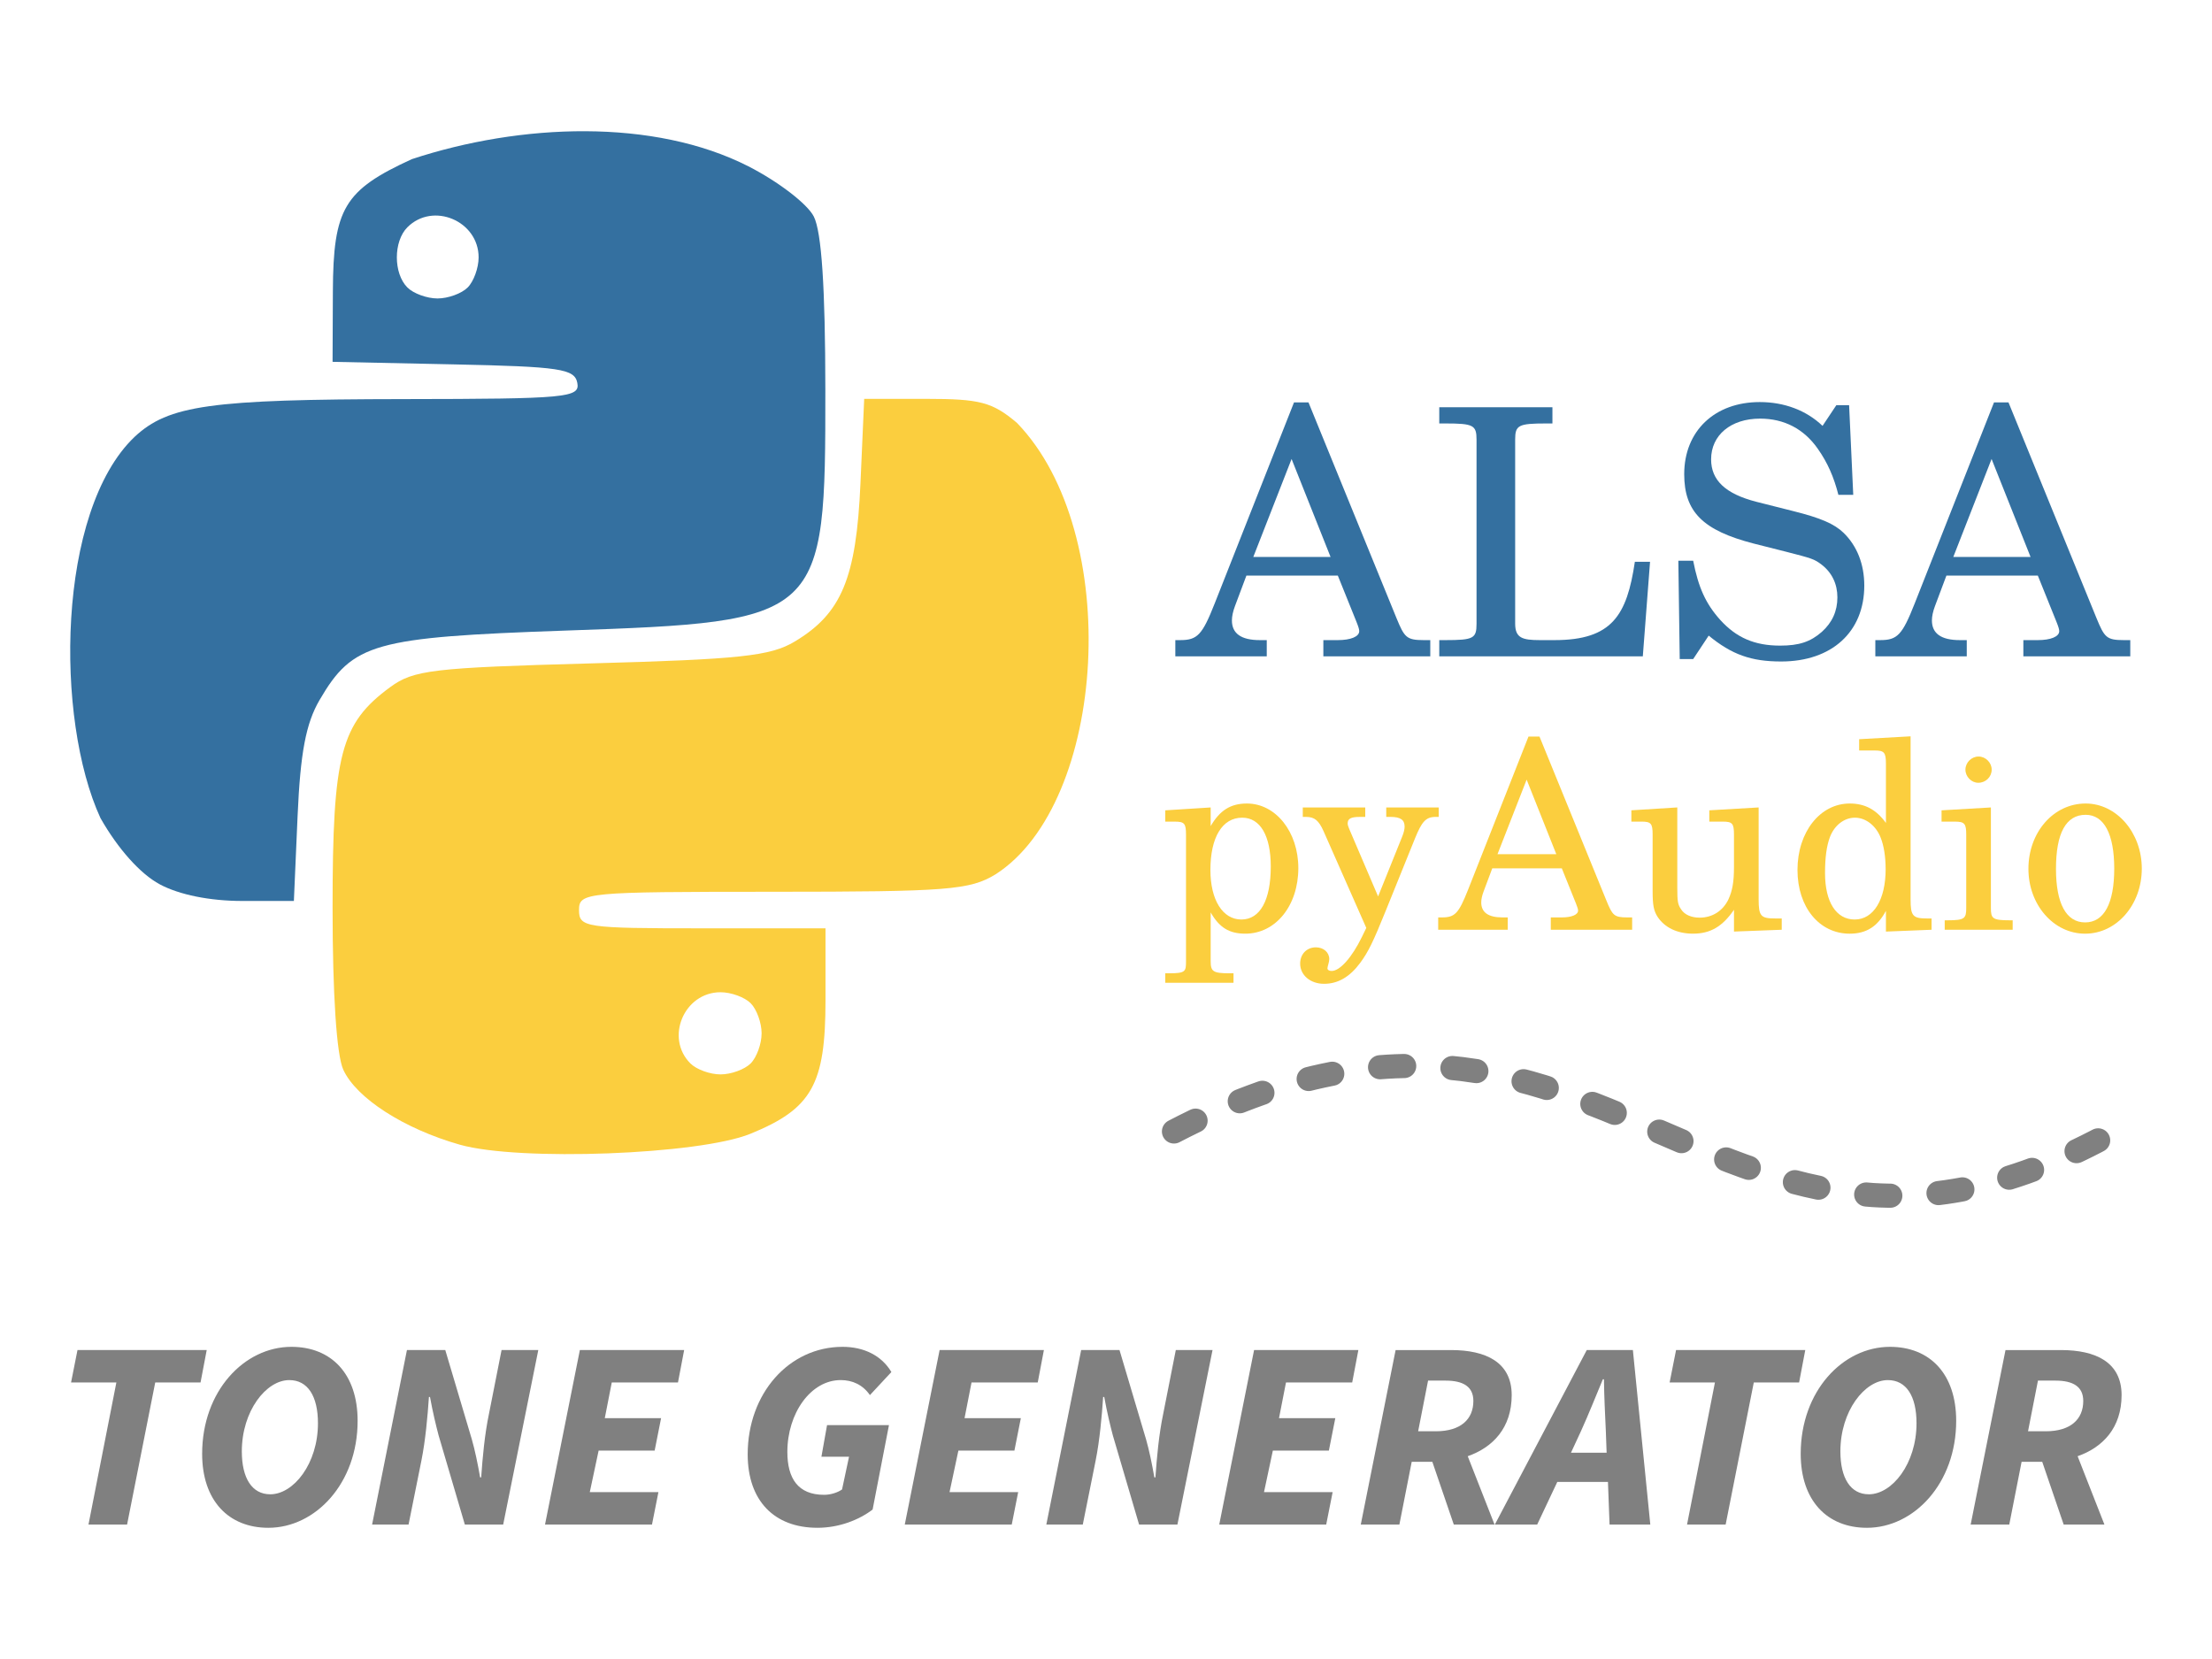
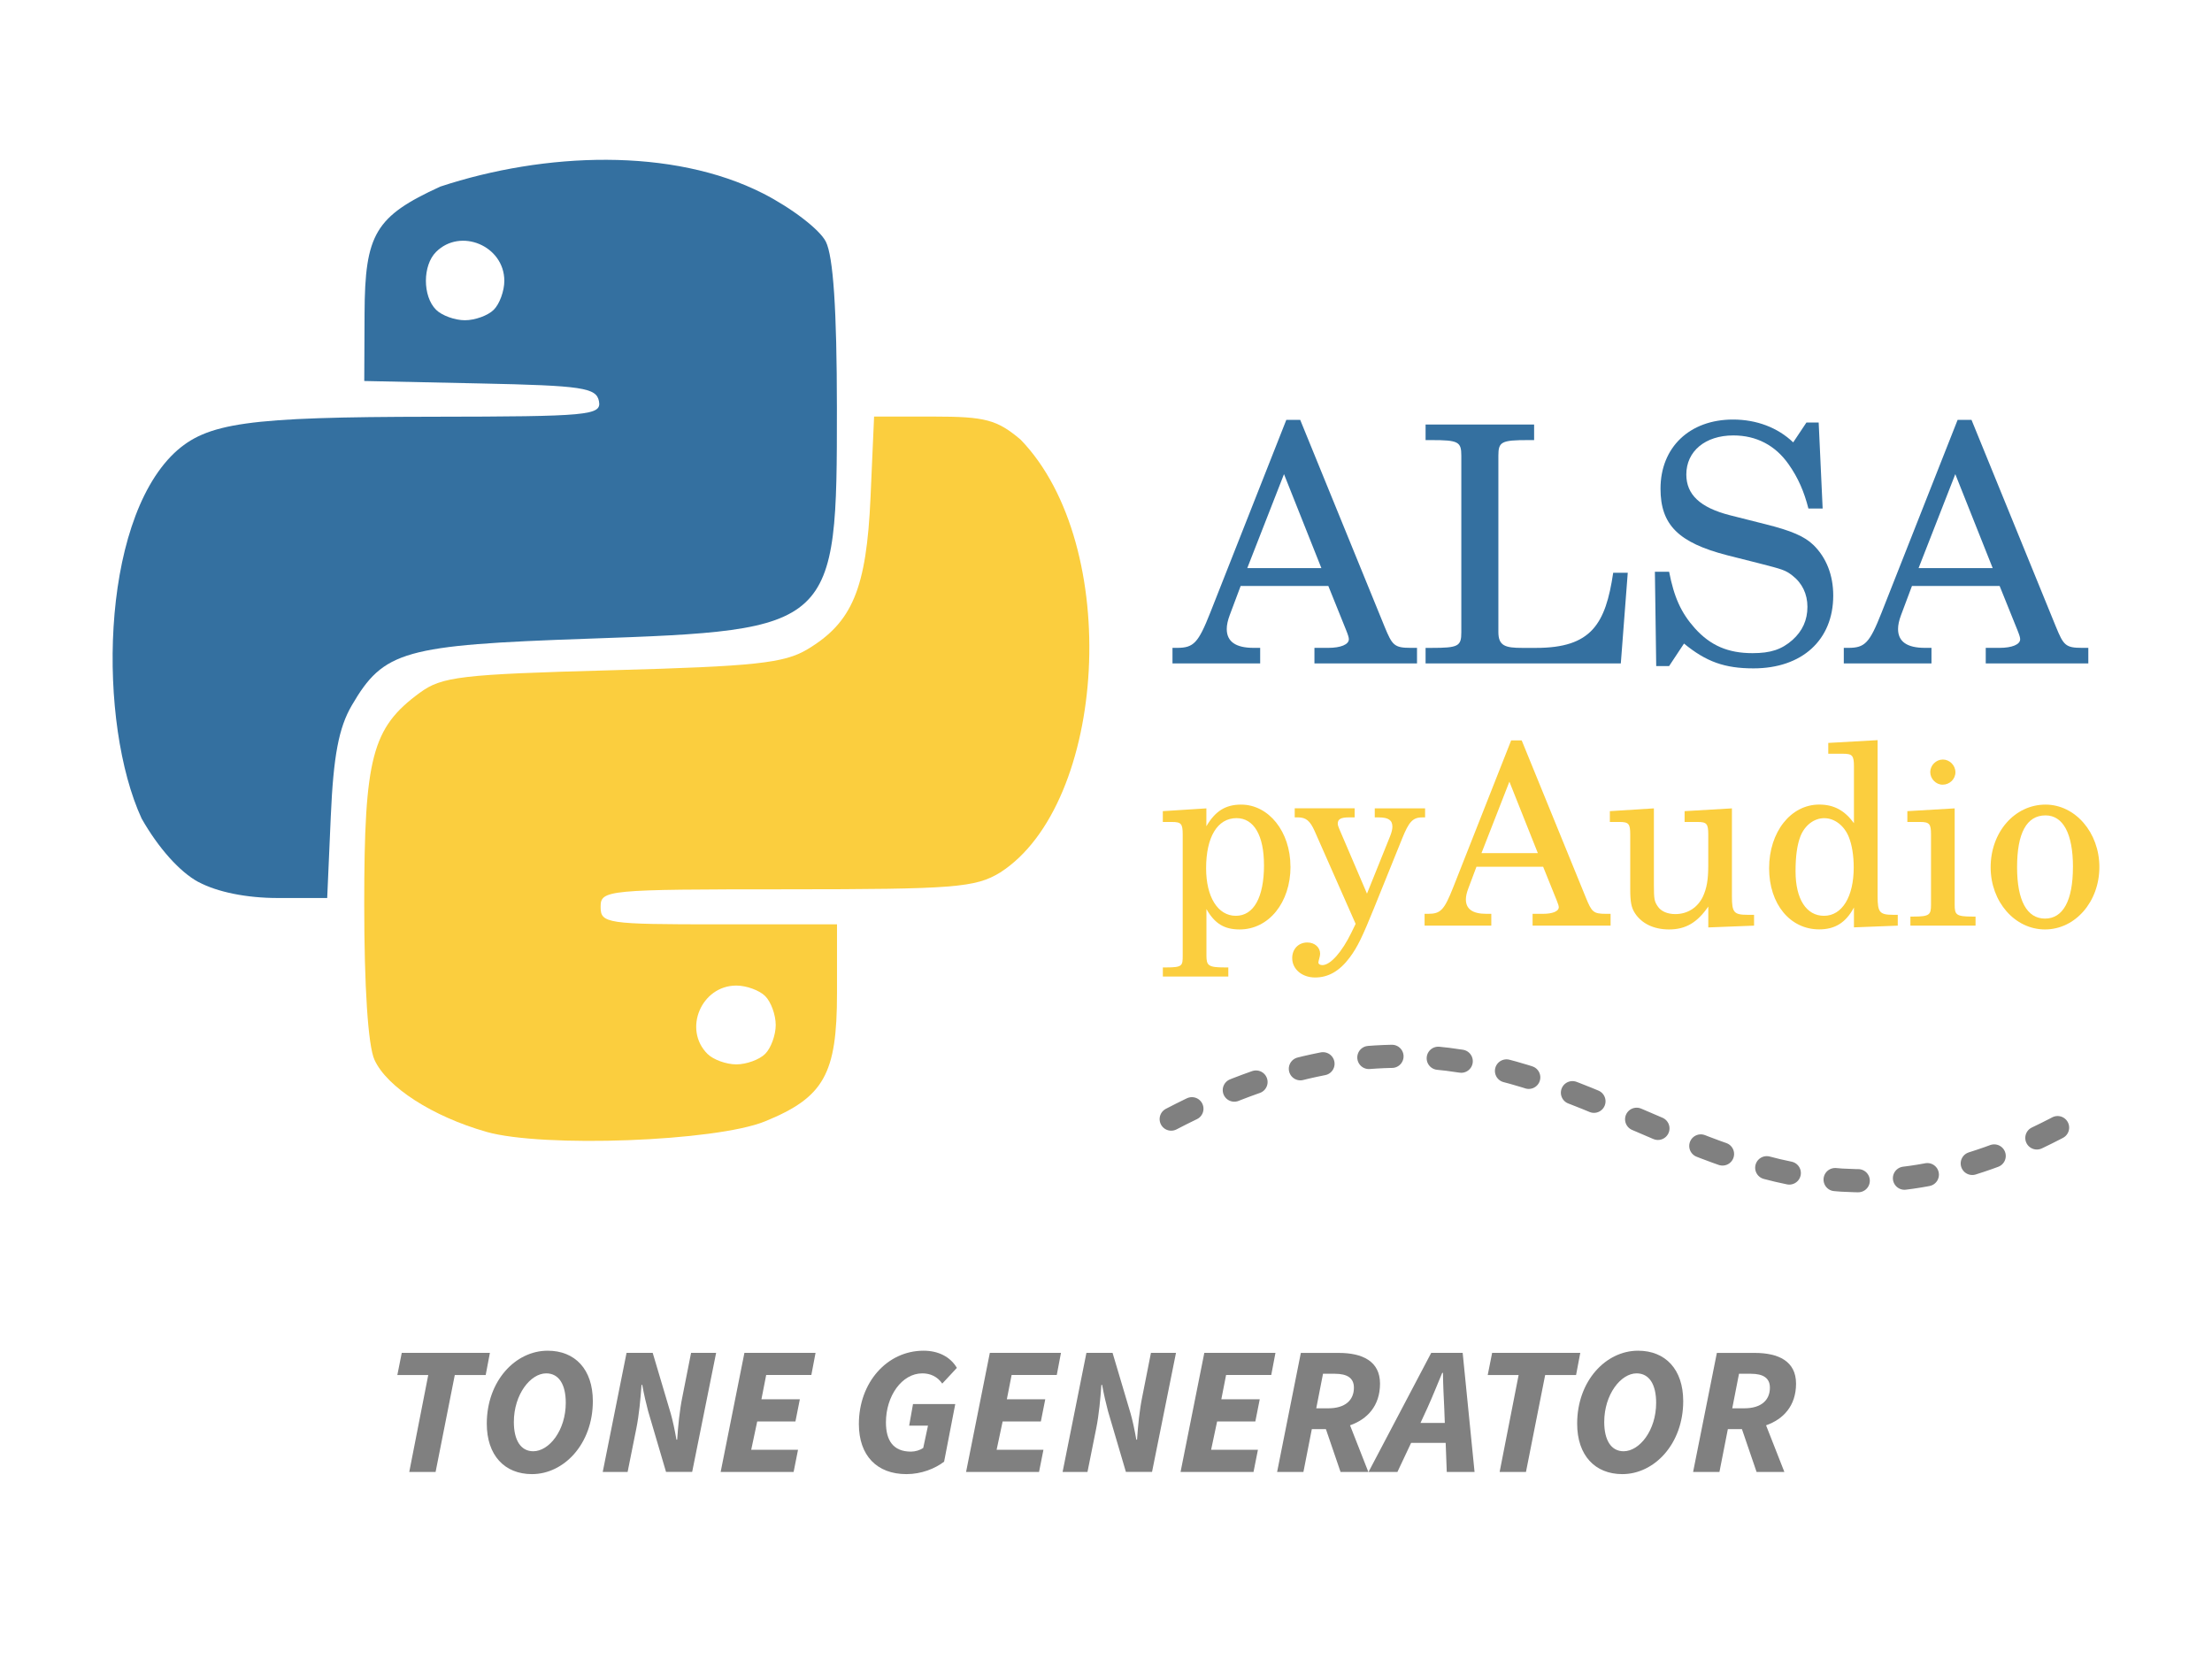
- <svg xmlns="http://www.w3.org/2000/svg" id="svg8" version="1.1" viewBox="0 0 201.083 150.812" height="570" width="760">
+ <svg xmlns="http://www.w3.org/2000/svg" width="760" height="570" viewBox="0 0 201.083 150.812" version="1.1" id="svg8">
  <defs id="defs2" />
-   <g transform="translate(-22.82493,-190.4033)" id="layer1">
-     <path style="fill:#fbce3e;stroke-width:0.83" d="m 64.633,294.464 c -5.091,-1.446 -9.424,-4.236 -10.604,-6.826 -0.607,-1.333 -0.972,-6.872 -0.971,-14.75 0.001,-13.917 0.734,-16.714 5.244,-20.026 2.118,-1.555 3.858,-1.76 18.257,-2.153 13.541,-0.369 16.301,-0.665 18.5,-1.98 4.271,-2.554 5.606,-5.763 5.987,-14.391 l 0.339,-7.676 h 5.646 c 4.884,0 5.996,0.294 8.236,2.179 9.711,10.033 8.172,34.565 -1.936,41.04 -2.345,1.43 -4.338,1.586 -20.235,1.589 -17.08,0.003 -17.634,0.055 -17.634,1.663 0,1.578 0.553,1.66 11.203,1.66 h 11.203 v 6.527 c 0,7.674 -1.234,9.869 -6.831,12.152 -4.657,1.899 -21.042,2.514 -26.404,0.991 z m 26.43,-7.388 c 0.548,-0.548 0.996,-1.78 0.996,-2.738 0,-0.958 -0.448,-2.191 -0.996,-2.739 -0.548,-0.548 -1.78,-0.996 -2.738,-0.996 -3.313,0 -5.066,4.145 -2.738,6.473 0.548,0.548 1.78,0.996 2.738,0.996 0.958,0 2.191,-0.448 2.738,-0.996 z" id="path871" />
-     <path style="fill:#3470a0;stroke-width:0.83" d="m 37.339,270.787 c -1.758,-0.943 -3.795,-3.221 -5.381,-6.016 -4.152,-9.008 -3.973,-27.899 3.096,-34.65 3.093,-2.887 6.866,-3.416 24.495,-3.438 14.819,-0.019 16.014,-0.13 15.757,-1.472 -0.246,-1.282 -1.569,-1.479 -11.264,-1.684 l -10.985,-0.231 0.028,-6.407 c 0.032,-7.537 1.024,-9.197 7.176,-12.018 9.914,-3.27 22.006,-3.717 30.598,0.651 2.724,1.393 5.368,3.423 5.945,4.564 0.707,1.397 1.043,6.438 1.049,15.748 0.014,20.906 -0.173,21.079 -23.584,21.891 -17.497,0.607 -19.37,1.135 -22.397,6.318 -1.238,2.12 -1.744,4.793 -1.995,10.551 l -0.337,7.712 h -4.686 c -2.954,0 -5.731,-0.561 -7.515,-1.517 z m 27.999,-54.248 c 0.548,-0.548 0.996,-1.78 0.996,-2.739 0,-3.312 -4.145,-5.066 -6.473,-2.738 -1.28,1.28 -1.28,4.197 0,5.477 0.548,0.548 1.78,0.996 2.738,0.996 0.958,0 2.191,-0.448 2.738,-0.996 z" id="path869" />
-     <g style="font-style:normal;font-variant:normal;font-weight:normal;font-stretch:normal;font-size:31.362px;line-height:1.25;font-family:'TeX Gyre Schola';-inkscape-font-specification:'TeX Gyre Schola';word-spacing:0px;fill:#3470a0;fill-opacity:1;stroke-width:0.784" id="text880" aria-label="ALSA">
-       <path id="path976" style="font-style:normal;font-variant:normal;font-weight:normal;font-stretch:normal;font-family:'TeX Gyre Schola';-inkscape-font-specification:'TeX Gyre Schola';fill:#3470a0;fill-opacity:1;stroke-width:0.784" d="m 152.845,250.067 v -1.474 h -0.596 c -1.568,0 -1.756,-0.251 -2.478,-2.007 l -7.997,-19.601 h -1.317 l -7.213,18.284 c -1.129,2.854 -1.568,3.324 -3.136,3.324 h -0.439 v 1.474 h 8.311 v -1.474 h -0.627 c -1.694,0 -2.54,-0.596 -2.54,-1.788 0,-0.376 0.094,-0.815 0.282,-1.317 l 1.035,-2.76 h 8.311 l 1.694,4.203 c 0.188,0.47 0.251,0.69 0.251,0.847 0,0.502 -0.784,0.815 -1.944,0.815 h -1.317 v 1.474 z m -9.064,-9.032 h -7.025 l 3.481,-8.907 z" />
-       <path id="path978" style="font-style:normal;font-variant:normal;font-weight:normal;font-stretch:normal;font-family:'TeX Gyre Schola';-inkscape-font-specification:'TeX Gyre Schola';fill:#3470a0;fill-opacity:1;stroke-width:0.784" d="m 172.823,241.474 h -1.38 c -0.721,4.861 -2.07,7.119 -7.307,7.119 h -1.317 c -1.599,0 -2.258,-0.188 -2.258,-1.505 v -16.716 c 0,-1.317 0.282,-1.474 2.823,-1.474 h 0.565 v -1.474 h -10.287 v 1.474 h 0.565 c 2.54,0 2.823,0.157 2.823,1.474 v 16.747 c 0,1.317 -0.282,1.474 -2.823,1.474 h -0.565 v 1.474 h 18.504 z" />
-       <path id="path980" style="font-style:normal;font-variant:normal;font-weight:normal;font-stretch:normal;font-family:'TeX Gyre Schola';-inkscape-font-specification:'TeX Gyre Schola';fill:#3470a0;fill-opacity:1;stroke-width:0.784" d="m 192.299,243.638 c 0,-1.944 -0.659,-3.607 -1.882,-4.798 -0.847,-0.815 -2.07,-1.349 -4.579,-1.976 l -3.356,-0.847 c -2.791,-0.721 -4.108,-1.944 -4.108,-3.858 0,-2.195 1.788,-3.701 4.453,-3.701 2.195,0 3.983,0.941 5.237,2.728 0.909,1.286 1.474,2.603 1.882,4.203 h 1.349 l -0.376,-8.154 h -1.16 l -1.254,1.882 c -1.474,-1.411 -3.481,-2.164 -5.708,-2.164 -4.108,0 -6.868,2.634 -6.868,6.555 0,3.418 1.694,5.112 6.304,6.304 l 2.979,0.753 c 2.321,0.596 2.54,0.659 3.199,1.16 0.941,0.721 1.443,1.756 1.443,2.979 0,1.254 -0.47,2.289 -1.411,3.136 -1.035,0.909 -2.07,1.254 -3.795,1.254 -2.321,0 -3.983,-0.721 -5.457,-2.352 -1.317,-1.474 -1.976,-2.948 -2.446,-5.363 h -1.349 l 0.125,8.938 h 1.223 l 1.411,-2.133 c 2.101,1.725 3.858,2.352 6.586,2.352 4.61,0 7.558,-2.697 7.558,-6.9 z" />
-       <path id="path982" style="font-style:normal;font-variant:normal;font-weight:normal;font-stretch:normal;font-family:'TeX Gyre Schola';-inkscape-font-specification:'TeX Gyre Schola';fill:#3470a0;fill-opacity:1;stroke-width:0.784" d="m 216.479,250.067 v -1.474 h -0.596 c -1.568,0 -1.756,-0.251 -2.478,-2.007 l -7.997,-19.601 h -1.317 l -7.213,18.284 c -1.129,2.854 -1.568,3.324 -3.136,3.324 h -0.439 v 1.474 h 8.311 v -1.474 h -0.627 c -1.694,0 -2.54,-0.596 -2.54,-1.788 0,-0.376 0.094,-0.815 0.282,-1.317 l 1.035,-2.76 h 8.311 l 1.694,4.203 c 0.188,0.47 0.251,0.69 0.251,0.847 0,0.502 -0.784,0.815 -1.944,0.815 h -1.317 v 1.474 z m -9.064,-9.032 h -7.025 l 3.481,-8.907 z" />
+   <g id="layer1" transform="translate(-22.82493,-190.4033)">
+     <g id="g947" transform="matrix(3.007955,0,0,3.007955,-59.58234,-391.629)">
+       <path style="fill:#fbce3e;stroke-width:0.265" d="m 42.095,227.703 c -1.623,-0.461 -3.005,-1.35 -3.381,-2.176 -0.194,-0.425 -0.31,-2.191 -0.31,-4.703 4.5e-4,-4.437 0.234,-5.329 1.672,-6.385 0.675,-0.496 1.23,-0.561 5.821,-0.686 4.317,-0.118 5.197,-0.212 5.899,-0.631 1.362,-0.814 1.787,-1.837 1.909,-4.588 l 0.108,-2.447 h 1.8 c 1.557,0 1.912,0.094 2.626,0.695 3.096,3.199 2.606,11.021 -0.617,13.085 -0.748,0.456 -1.383,0.506 -6.452,0.507 -5.446,9.6e-4 -5.622,0.018 -5.622,0.53 0,0.503 0.176,0.529 3.572,0.529 h 3.572 v 2.081 c 0,2.447 -0.393,3.147 -2.178,3.874 -1.485,0.606 -6.709,0.802 -8.419,0.316 z m 8.427,-2.356 c 0.175,-0.175 0.318,-0.568 0.318,-0.873 0,-0.306 -0.143,-0.699 -0.318,-0.873 -0.175,-0.175 -0.568,-0.318 -0.873,-0.318 -1.056,0 -1.615,1.322 -0.873,2.064 0.175,0.175 0.568,0.318 0.873,0.318 0.306,0 0.699,-0.143 0.873,-0.318 z" id="path871" />
+       <path style="fill:#3470a0;stroke-width:0.265" d="m 33.393,220.154 c -0.56,-0.301 -1.21,-1.027 -1.716,-1.918 -1.324,-2.872 -1.267,-8.895 0.987,-11.048 0.986,-0.92 2.189,-1.089 7.81,-1.096 4.725,-0.006 5.106,-0.041 5.024,-0.469 -0.078,-0.409 -0.5,-0.472 -3.591,-0.537 l -3.502,-0.074 0.009,-2.043 c 0.01,-2.403 0.326,-2.932 2.288,-3.832 3.161,-1.043 7.016,-1.185 9.756,0.207 0.869,0.444 1.711,1.091 1.896,1.455 0.225,0.446 0.333,2.053 0.335,5.021 0.004,6.666 -0.055,6.721 -7.519,6.98 -5.578,0.193 -6.176,0.362 -7.141,2.014 -0.395,0.676 -0.556,1.528 -0.636,3.364 l -0.108,2.459 h -1.494 c -0.942,0 -1.827,-0.179 -2.396,-0.484 z m 8.927,-17.296 c 0.175,-0.175 0.318,-0.568 0.318,-0.873 0,-1.056 -1.322,-1.615 -2.064,-0.873 -0.408,0.408 -0.408,1.338 0,1.746 0.175,0.175 0.568,0.318 0.873,0.318 0.306,0 0.699,-0.143 0.873,-0.318 z" id="path869" />
+       <g style="font-style:normal;font-variant:normal;font-weight:normal;font-stretch:normal;font-size:9.999px;line-height:1.25;font-family:'TeX Gyre Schola';-inkscape-font-specification:'TeX Gyre Schola';word-spacing:0px;fill:#3470a0;fill-opacity:1;stroke-width:0.25" id="text880" aria-label="ALSA">
+         <path id="path840" style="font-style:normal;font-variant:normal;font-weight:normal;font-stretch:normal;font-family:'TeX Gyre Schola';-inkscape-font-specification:'TeX Gyre Schola';fill:#3470a0;fill-opacity:1;stroke-width:0.25" d="m 70.221,213.547 v -0.47 h -0.19 c -0.5,0 -0.56,-0.08 -0.79,-0.64 l -2.55,-6.25 h -0.42 l -2.3,5.83 c -0.36,0.91 -0.5,1.06 -1,1.06 h -0.14 v 0.47 h 2.65 v -0.47 H 65.281 c -0.54,0 -0.81,-0.19 -0.81,-0.57 0,-0.12 0.03,-0.26 0.09,-0.42 l 0.33,-0.88 h 2.65 l 0.54,1.34 c 0.06,0.15 0.08,0.22 0.08,0.27 0,0.16 -0.25,0.26 -0.62,0.26 h -0.42 v 0.47 z m -2.89,-2.88 h -2.24 l 1.11,-2.84 z" />
+         <path id="path842" style="font-style:normal;font-variant:normal;font-weight:normal;font-stretch:normal;font-family:'TeX Gyre Schola';-inkscape-font-specification:'TeX Gyre Schola';fill:#3470a0;fill-opacity:1;stroke-width:0.25" d="m 76.59,210.808 h -0.44 c -0.23,1.55 -0.66,2.27 -2.33,2.27 h -0.42 c -0.51,0 -0.72,-0.06 -0.72,-0.48 v -5.33 c 0,-0.42 0.09,-0.47 0.9,-0.47 h 0.18 v -0.47 h -3.28 v 0.47 h 0.18 c 0.81,0 0.9,0.05 0.9,0.47 v 5.34 c 0,0.42 -0.09,0.47 -0.9,0.47 h -0.18 v 0.47 h 5.9 z" />
+         <path id="path844" style="font-style:normal;font-variant:normal;font-weight:normal;font-stretch:normal;font-family:'TeX Gyre Schola';-inkscape-font-specification:'TeX Gyre Schola';fill:#3470a0;fill-opacity:1;stroke-width:0.25" d="m 82.8,211.497 c 0,-0.62 -0.21,-1.15 -0.6,-1.53 -0.27,-0.26 -0.66,-0.43 -1.46,-0.63 l -1.07,-0.27 c -0.89,-0.23 -1.31,-0.62 -1.31,-1.23 0,-0.7 0.57,-1.18 1.42,-1.18 0.7,0 1.27,0.3 1.67,0.87 0.29,0.41 0.47,0.83 0.6,1.34 h 0.43 l -0.12,-2.6 h -0.37 l -0.4,0.6 c -0.47,-0.45 -1.11,-0.69 -1.82,-0.69 -1.31,0 -2.19,0.84 -2.19,2.09 0,1.09 0.54,1.63 2.01,2.01 l 0.95,0.24 c 0.74,0.19 0.81,0.21 1.02,0.37 0.3,0.23 0.46,0.56 0.46,0.95 0,0.4 -0.15,0.73 -0.45,1 -0.33,0.29 -0.66,0.4 -1.21,0.4 -0.74,0 -1.27,-0.23 -1.74,-0.75 -0.42,-0.47 -0.63,-0.94 -0.78,-1.71 h -0.43 l 0.04,2.85 h 0.39 l 0.45,-0.68 c 0.67,0.55 1.23,0.75 2.1,0.75 1.47,0 2.41,-0.86 2.41,-2.2 z" />
+         <path id="path846" style="font-style:normal;font-variant:normal;font-weight:normal;font-stretch:normal;font-family:'TeX Gyre Schola';-inkscape-font-specification:'TeX Gyre Schola';fill:#3470a0;fill-opacity:1;stroke-width:0.25" d="m 90.509,213.547 v -0.47 h -0.19 c -0.5,0 -0.56,-0.08 -0.79,-0.64 l -2.55,-6.25 h -0.42 l -2.3,5.83 c -0.36,0.91 -0.5,1.06 -1,1.06 h -0.14 v 0.47 h 2.65 v -0.47 h -0.2 c -0.54,0 -0.81,-0.19 -0.81,-0.57 0,-0.12 0.03,-0.26 0.09,-0.42 l 0.33,-0.88 h 2.65 l 0.54,1.34 c 0.06,0.15 0.08,0.22 0.08,0.27 0,0.16 -0.25,0.26 -0.62,0.26 h -0.42 v 0.47 z m -2.89,-2.88 h -2.24 l 1.11,-2.84 z" />
+       </g>
+       <g style="font-style:normal;font-variant:normal;font-weight:normal;font-stretch:normal;font-size:7.606px;line-height:1.25;font-family:'TeX Gyre Schola';-inkscape-font-specification:'TeX Gyre Schola';word-spacing:0px;fill:#fbce3e;fill-opacity:1;stroke-width:0.19" id="text880-3" aria-label="pyAudio">
+         <path id="path849" style="font-style:normal;font-variant:normal;font-weight:normal;font-stretch:normal;font-family:'TeX Gyre Schola';-inkscape-font-specification:'TeX Gyre Schola';fill:#fbce3e;fill-opacity:1;stroke-width:0.19" d="m 66.396,219.685 c 0,-1.05 -0.654,-1.871 -1.491,-1.871 -0.472,0 -0.783,0.198 -1.05,0.654 v -0.54 l -1.316,0.084 v 0.327 h 0.274 c 0.281,0 0.327,0.053 0.327,0.38 v 3.659 c 0,0.304 -0.008,0.357 -0.494,0.357 h -0.106 v 0.274 h 1.978 v -0.274 h -0.106 c -0.494,0 -0.555,-0.053 -0.555,-0.357 v -1.407 c 0.251,0.441 0.54,0.616 1.004,0.616 0.882,0 1.537,-0.814 1.537,-1.902 z m -0.799,-0.046 c 0,0.981 -0.312,1.536 -0.852,1.536 -0.54,0 -0.898,-0.563 -0.898,-1.438 0,-0.943 0.342,-1.514 0.92,-1.514 0.525,0 0.829,0.525 0.829,1.415 z" />
+         <path id="path851" style="font-style:normal;font-variant:normal;font-weight:normal;font-stretch:normal;font-family:'TeX Gyre Schola';-inkscape-font-specification:'TeX Gyre Schola';fill:#fbce3e;fill-opacity:1;stroke-width:0.19" d="m 70.465,218.201 v -0.274 h -1.521 v 0.274 h 0.122 c 0.289,0 0.411,0.084 0.411,0.281 0,0.076 -0.023,0.175 -0.076,0.304 l -0.692,1.719 -0.837,-1.955 c -0.03,-0.069 -0.046,-0.122 -0.046,-0.16 0,-0.137 0.091,-0.19 0.35,-0.19 h 0.16 v -0.274 H 66.525 v 0.274 h 0.099 c 0.243,0 0.365,0.106 0.502,0.411 l 1.24,2.807 -0.129,0.266 c -0.281,0.578 -0.631,0.981 -0.875,0.981 -0.068,0 -0.122,-0.03 -0.122,-0.076 0,-0.053 0.053,-0.183 0.053,-0.266 0,-0.198 -0.167,-0.342 -0.388,-0.342 -0.266,0 -0.456,0.198 -0.456,0.472 0,0.335 0.297,0.586 0.692,0.586 0.403,0 0.745,-0.198 1.05,-0.609 0.236,-0.319 0.38,-0.624 0.723,-1.468 l 0.867,-2.145 c 0.19,-0.464 0.304,-0.616 0.593,-0.616 z" />
+         <path id="path853" style="font-style:normal;font-variant:normal;font-weight:normal;font-stretch:normal;font-family:'TeX Gyre Schola';-inkscape-font-specification:'TeX Gyre Schola';fill:#fbce3e;fill-opacity:1;stroke-width:0.19" d="m 76.071,221.472 v -0.357 h -0.145 c -0.38,0 -0.426,-0.061 -0.601,-0.487 l -1.94,-4.754 h -0.319 l -1.749,4.435 c -0.274,0.692 -0.38,0.806 -0.761,0.806 h -0.106 v 0.357 h 2.016 v -0.357 H 72.314 c -0.411,0 -0.616,-0.145 -0.616,-0.434 0,-0.091 0.023,-0.198 0.068,-0.319 l 0.251,-0.669 h 2.016 l 0.411,1.019 c 0.046,0.114 0.061,0.167 0.061,0.205 0,0.122 -0.19,0.198 -0.472,0.198 h -0.319 v 0.357 z m -2.198,-2.191 h -1.704 l 0.844,-2.16 z" />
+         <path id="path855" style="font-style:normal;font-variant:normal;font-weight:normal;font-stretch:normal;font-family:'TeX Gyre Schola';-inkscape-font-specification:'TeX Gyre Schola';fill:#fbce3e;fill-opacity:1;stroke-width:0.19" d="m 80.407,221.472 v -0.327 h -0.19 c -0.418,0 -0.479,-0.069 -0.479,-0.555 v -2.662 l -1.43,0.084 v 0.327 h 0.388 c 0.281,0 0.327,0.053 0.327,0.38 v 0.936 c 0,0.434 -0.046,0.685 -0.16,0.936 -0.16,0.335 -0.464,0.532 -0.837,0.532 -0.236,0 -0.434,-0.084 -0.532,-0.236 -0.099,-0.145 -0.114,-0.221 -0.114,-0.639 v -2.32 l -1.331,0.084 v 0.327 h 0.289 c 0.281,0 0.327,0.053 0.327,0.38 v 1.643 c 0,0.388 0.03,0.563 0.145,0.738 0.205,0.312 0.57,0.487 1.027,0.487 0.502,0 0.852,-0.205 1.187,-0.692 v 0.631 z" />
+         <path id="path857" style="font-style:normal;font-variant:normal;font-weight:normal;font-stretch:normal;font-family:'TeX Gyre Schola';-inkscape-font-specification:'TeX Gyre Schola';fill:#fbce3e;fill-opacity:1;stroke-width:0.19" d="m 84.75,221.472 v -0.327 h -0.137 c -0.411,0 -0.472,-0.076 -0.472,-0.555 v -4.724 l -1.491,0.084 v 0.327 h 0.449 c 0.274,0 0.327,0.053 0.327,0.38 v 1.719 c -0.281,-0.388 -0.609,-0.563 -1.05,-0.563 -0.86,0 -1.514,0.829 -1.514,1.924 0,1.08 0.631,1.848 1.514,1.848 0.479,0 0.806,-0.205 1.05,-0.662 v 0.601 z m -1.331,-1.757 c 0,0.882 -0.35,1.46 -0.898,1.46 -0.532,0 -0.86,-0.502 -0.86,-1.346 0,-0.449 0.046,-0.791 0.145,-1.05 0.129,-0.335 0.411,-0.555 0.723,-0.555 0.312,0 0.609,0.228 0.745,0.578 0.091,0.228 0.145,0.548 0.145,0.913 z" />
+         <path id="path859" style="font-style:normal;font-variant:normal;font-weight:normal;font-stretch:normal;font-family:'TeX Gyre Schola';-inkscape-font-specification:'TeX Gyre Schola';fill:#fbce3e;fill-opacity:1;stroke-width:0.19" d="m 87.101,221.472 v -0.274 h -0.091 c -0.494,0 -0.54,-0.053 -0.54,-0.357 v -2.913 l -1.43,0.084 v 0.327 h 0.388 c 0.281,0 0.327,0.061 0.327,0.38 v 2.122 c 0,0.304 -0.046,0.357 -0.532,0.357 h -0.091 v 0.274 z m -0.609,-4.64 c 0,-0.205 -0.175,-0.38 -0.38,-0.38 -0.205,0 -0.38,0.175 -0.38,0.38 0,0.205 0.175,0.38 0.373,0.38 0.213,0 0.388,-0.167 0.388,-0.38 z" />
+         <path id="path861" style="font-style:normal;font-variant:normal;font-weight:normal;font-stretch:normal;font-family:'TeX Gyre Schola';-inkscape-font-specification:'TeX Gyre Schola';fill:#fbce3e;fill-opacity:1;stroke-width:0.19" d="m 90.843,219.7 c 0,-1.042 -0.73,-1.886 -1.628,-1.886 -0.928,0 -1.658,0.829 -1.658,1.894 0,1.042 0.73,1.879 1.643,1.879 0.913,0 1.643,-0.837 1.643,-1.886 z m -0.799,0 c 0,1.012 -0.297,1.559 -0.844,1.559 -0.548,0 -0.844,-0.548 -0.844,-1.552 0,-1.034 0.289,-1.567 0.86,-1.567 0.532,0 0.829,0.555 0.829,1.559 z" />
+       </g>
+       <g style="font-style:italic;font-variant:normal;font-weight:bold;font-stretch:normal;font-size:5.526px;line-height:1.25;font-family:'Source Sans Pro';-inkscape-font-specification:'Source Sans Pro Bold Italic';word-spacing:0px;fill:#808080;fill-opacity:1;stroke-width:0.138" id="text880-3-7" aria-label="TONE GENERATOR">
+         <path id="path864" style="font-style:italic;font-variant:normal;font-weight:bold;font-stretch:normal;font-family:'Source Sans Pro';-inkscape-font-specification:'Source Sans Pro Bold Italic';fill:#808080;fill-opacity:1;stroke-width:0.138" d="m 39.765,237.982 h 0.796 l 0.58,-2.929 h 0.934 l 0.127,-0.669 h -2.664 l -0.133,0.669 h 0.934 z" />
+         <path id="path866" style="font-style:italic;font-variant:normal;font-weight:bold;font-stretch:normal;font-family:'Source Sans Pro';-inkscape-font-specification:'Source Sans Pro Bold Italic';fill:#808080;fill-opacity:1;stroke-width:0.138" d="m 43.473,238.048 c 0.967,0 1.84,-0.912 1.84,-2.205 0,-0.967 -0.542,-1.525 -1.365,-1.525 -0.973,0 -1.84,0.912 -1.84,2.205 0,0.962 0.542,1.525 1.365,1.525 z m 0.039,-0.691 c -0.376,0 -0.586,-0.332 -0.586,-0.884 0,-0.834 0.503,-1.47 0.978,-1.47 0.381,0 0.591,0.332 0.591,0.89 0,0.834 -0.503,1.464 -0.984,1.464 z" />
+         <path id="path868" style="font-style:italic;font-variant:normal;font-weight:bold;font-stretch:normal;font-family:'Source Sans Pro';-inkscape-font-specification:'Source Sans Pro Bold Italic';fill:#808080;fill-opacity:1;stroke-width:0.138" d="m 45.612,237.982 h 0.752 l 0.265,-1.321 c 0.083,-0.414 0.127,-0.906 0.155,-1.31 h 0.022 c 0.055,0.304 0.122,0.58 0.177,0.79 l 0.542,1.84 h 0.79 l 0.724,-3.598 h -0.757 l -0.26,1.315 c -0.088,0.42 -0.133,0.906 -0.16,1.31 h -0.022 c -0.05,-0.287 -0.111,-0.575 -0.171,-0.785 l -0.547,-1.84 h -0.79 z" />
+         <path id="path870" style="font-style:italic;font-variant:normal;font-weight:bold;font-stretch:normal;font-family:'Source Sans Pro';-inkscape-font-specification:'Source Sans Pro Bold Italic';fill:#808080;fill-opacity:1;stroke-width:0.138" d="m 49.176,237.982 h 2.205 l 0.133,-0.669 H 50.099 l 0.182,-0.857 h 1.155 l 0.133,-0.669 h -1.161 l 0.144,-0.735 h 1.365 l 0.127,-0.669 h -2.15 z" />
+         <path id="path872" style="font-style:italic;font-variant:normal;font-weight:bold;font-stretch:normal;font-family:'Source Sans Pro';-inkscape-font-specification:'Source Sans Pro Bold Italic';fill:#808080;fill-opacity:1;stroke-width:0.138" d="m 54.791,238.048 c 0.453,0 0.862,-0.166 1.138,-0.376 l 0.337,-1.741 h -1.277 l -0.116,0.652 h 0.569 l -0.144,0.674 c -0.094,0.066 -0.238,0.111 -0.37,0.111 -0.542,0 -0.757,-0.343 -0.757,-0.884 0,-0.796 0.481,-1.481 1.1,-1.481 0.238,0 0.453,0.094 0.602,0.309 l 0.442,-0.475 c -0.199,-0.337 -0.564,-0.519 -1.006,-0.519 -1.105,0 -1.956,0.962 -1.956,2.216 0,0.956 0.547,1.514 1.437,1.514 z" />
+         <path id="path874" style="font-style:italic;font-variant:normal;font-weight:bold;font-stretch:normal;font-family:'Source Sans Pro';-inkscape-font-specification:'Source Sans Pro Bold Italic';fill:#808080;fill-opacity:1;stroke-width:0.138" d="m 56.593,237.982 h 2.205 l 0.133,-0.669 h -1.415 l 0.182,-0.857 h 1.155 l 0.133,-0.669 H 57.825 l 0.144,-0.735 h 1.365 l 0.127,-0.669 h -2.15 z" />
+         <path id="path876" style="font-style:italic;font-variant:normal;font-weight:bold;font-stretch:normal;font-family:'Source Sans Pro';-inkscape-font-specification:'Source Sans Pro Bold Italic';fill:#808080;fill-opacity:1;stroke-width:0.138" d="m 59.51,237.982 h 0.752 l 0.265,-1.321 c 0.083,-0.414 0.127,-0.906 0.155,-1.31 h 0.022 c 0.055,0.304 0.122,0.58 0.177,0.79 l 0.542,1.84 h 0.79 l 0.724,-3.598 H 62.18 l -0.26,1.315 c -0.088,0.42 -0.133,0.906 -0.16,1.31 h -0.022 c -0.05,-0.287 -0.111,-0.575 -0.171,-0.785 l -0.547,-1.84 h -0.79 z" />
+         <path id="path878" style="font-style:italic;font-variant:normal;font-weight:bold;font-stretch:normal;font-family:'Source Sans Pro';-inkscape-font-specification:'Source Sans Pro Bold Italic';fill:#808080;fill-opacity:1;stroke-width:0.138" d="m 63.075,237.982 h 2.205 l 0.133,-0.669 h -1.415 l 0.182,-0.857 h 1.155 l 0.133,-0.669 h -1.161 l 0.144,-0.735 h 1.365 l 0.127,-0.669 h -2.15 z" />
+         <path id="path880" style="font-style:italic;font-variant:normal;font-weight:bold;font-stretch:normal;font-family:'Source Sans Pro';-inkscape-font-specification:'Source Sans Pro Bold Italic';fill:#808080;fill-opacity:1;stroke-width:0.138" d="M 65.993,237.982 H 66.788 l 0.254,-1.293 h 0.426 l 0.442,1.293 h 0.84 l -0.553,-1.409 c 0.519,-0.182 0.906,-0.586 0.906,-1.26 0,-0.68 -0.536,-0.928 -1.249,-0.928 h -1.144 z m 1.183,-1.923 0.204,-1.044 h 0.359 c 0.37,0 0.575,0.127 0.575,0.42 0,0.376 -0.26,0.624 -0.774,0.624 z" />
+         <path id="path882" style="font-style:italic;font-variant:normal;font-weight:bold;font-stretch:normal;font-family:'Source Sans Pro';-inkscape-font-specification:'Source Sans Pro Bold Italic';fill:#808080;fill-opacity:1;stroke-width:0.138" d="m 70.535,236.048 c 0.16,-0.354 0.293,-0.691 0.448,-1.061 h 0.022 c 0.005,0.376 0.022,0.707 0.039,1.061 l 0.017,0.453 h -0.735 z m -1.779,1.934 h 0.873 l 0.414,-0.879 h 1.044 l 0.033,0.879 h 0.84 l -0.359,-3.598 h -0.951 z" />
+         <path id="path884" style="font-style:italic;font-variant:normal;font-weight:bold;font-stretch:normal;font-family:'Source Sans Pro';-inkscape-font-specification:'Source Sans Pro Bold Italic';fill:#808080;fill-opacity:1;stroke-width:0.138" d="m 72.718,237.982 h 0.796 l 0.58,-2.929 h 0.934 l 0.127,-0.669 h -2.664 l -0.133,0.669 h 0.934 z" />
+         <path id="path886" style="font-style:italic;font-variant:normal;font-weight:bold;font-stretch:normal;font-family:'Source Sans Pro';-inkscape-font-specification:'Source Sans Pro Bold Italic';fill:#808080;fill-opacity:1;stroke-width:0.138" d="m 76.426,238.048 c 0.967,0 1.84,-0.912 1.84,-2.205 0,-0.967 -0.542,-1.525 -1.365,-1.525 -0.973,0 -1.84,0.912 -1.84,2.205 0,0.962 0.542,1.525 1.365,1.525 z m 0.039,-0.691 c -0.376,0 -0.586,-0.332 -0.586,-0.884 0,-0.834 0.503,-1.47 0.978,-1.47 0.381,0 0.591,0.332 0.591,0.89 0,0.834 -0.503,1.464 -0.984,1.464 z" />
+         <path id="path888" style="font-style:italic;font-variant:normal;font-weight:bold;font-stretch:normal;font-family:'Source Sans Pro';-inkscape-font-specification:'Source Sans Pro Bold Italic';fill:#808080;fill-opacity:1;stroke-width:0.138" d="m 78.565,237.982 h 0.796 l 0.254,-1.293 h 0.426 l 0.442,1.293 h 0.84 l -0.553,-1.409 c 0.519,-0.182 0.906,-0.586 0.906,-1.26 0,-0.68 -0.536,-0.928 -1.249,-0.928 h -1.144 z m 1.183,-1.923 0.204,-1.044 h 0.359 c 0.37,0 0.575,0.127 0.575,0.42 0,0.376 -0.26,0.624 -0.774,0.624 z" />
+       </g>
+       <path id="path918" d="m 62.792,227.319 c 12.583,-6.552 15.641,6.48 27.265,0" style="fill:none;stroke:#808080;stroke-width:0.7;stroke-linecap:round;stroke-linejoin:round;stroke-miterlimit:4;stroke-dasharray:0.7, 1.4;stroke-dashoffset:0" />
    </g>
-     <g style="font-style:normal;font-variant:normal;font-weight:normal;font-stretch:normal;font-size:23.857px;line-height:1.25;font-family:'TeX Gyre Schola';-inkscape-font-specification:'TeX Gyre Schola';word-spacing:0px;fill:#fbce3e;fill-opacity:1;stroke-width:0.596" id="text880-3" aria-label="pyAudio">
-       <path id="path985" style="font-style:normal;font-variant:normal;font-weight:normal;font-stretch:normal;font-family:'TeX Gyre Schola';-inkscape-font-specification:'TeX Gyre Schola';fill:#fbce3e;fill-opacity:1;stroke-width:0.596" d="m 140.85,269.316 c 0,-3.292 -2.052,-5.869 -4.676,-5.869 -1.479,0 -2.457,0.62 -3.292,2.052 v -1.694 l -4.127,0.262 v 1.026 h 0.859 c 0.883,0 1.026,0.167 1.026,1.193 v 11.475 c 0,0.954 -0.024,1.121 -1.551,1.121 h -0.334 v 0.859 h 6.203 v -0.859 h -0.334 c -1.551,0 -1.742,-0.167 -1.742,-1.121 v -4.414 c 0.787,1.384 1.694,1.932 3.149,1.932 2.767,0 4.819,-2.553 4.819,-5.964 z m -2.505,-0.143 c 0,3.078 -0.978,4.819 -2.672,4.819 -1.694,0 -2.815,-1.765 -2.815,-4.509 0,-2.958 1.074,-4.748 2.887,-4.748 1.646,0 2.6,1.646 2.6,4.437 z" />
-       <path id="path987" style="font-style:normal;font-variant:normal;font-weight:normal;font-stretch:normal;font-family:'TeX Gyre Schola';-inkscape-font-specification:'TeX Gyre Schola';fill:#fbce3e;fill-opacity:1;stroke-width:0.596" d="m 153.613,264.664 v -0.859 h -4.771 v 0.859 h 0.382 c 0.907,0 1.288,0.262 1.288,0.883 0,0.239 -0.072,0.549 -0.239,0.954 l -2.171,5.392 -2.624,-6.131 c -0.095,-0.215 -0.143,-0.382 -0.143,-0.501 0,-0.429 0.286,-0.596 1.097,-0.596 h 0.501 v -0.859 h -5.678 v 0.859 h 0.31 c 0.763,0 1.145,0.334 1.575,1.288 l 3.889,8.803 -0.406,0.835 c -0.883,1.813 -1.98,3.078 -2.744,3.078 -0.215,0 -0.382,-0.095 -0.382,-0.239 0,-0.167 0.167,-0.573 0.167,-0.835 0,-0.62 -0.525,-1.074 -1.217,-1.074 -0.835,0 -1.431,0.62 -1.431,1.479 0,1.05 0.93,1.837 2.171,1.837 1.264,0 2.338,-0.62 3.292,-1.909 0.74,-1.002 1.193,-1.956 2.266,-4.604 l 2.72,-6.728 c 0.596,-1.455 0.954,-1.932 1.861,-1.932 z" />
-       <path id="path989" style="font-style:normal;font-variant:normal;font-weight:normal;font-stretch:normal;font-family:'TeX Gyre Schola';-inkscape-font-specification:'TeX Gyre Schola';fill:#fbce3e;fill-opacity:1;stroke-width:0.596" d="m 171.196,274.922 v -1.121 h -0.453 c -1.193,0 -1.336,-0.191 -1.885,-1.527 l -6.084,-14.911 h -1.002 l -5.487,13.909 c -0.859,2.171 -1.193,2.529 -2.386,2.529 h -0.334 v 1.121 h 6.322 v -1.121 h -0.477 c -1.288,0 -1.932,-0.453 -1.932,-1.36 0,-0.286 0.072,-0.62 0.215,-1.002 l 0.787,-2.099 h 6.322 l 1.288,3.197 c 0.143,0.358 0.191,0.525 0.191,0.644 0,0.382 -0.596,0.62 -1.479,0.62 h -1.002 v 1.121 z m -6.895,-6.871 h -5.344 l 2.648,-6.775 z" />
-       <path id="path991" style="font-style:normal;font-variant:normal;font-weight:normal;font-stretch:normal;font-family:'TeX Gyre Schola';-inkscape-font-specification:'TeX Gyre Schola';fill:#fbce3e;fill-opacity:1;stroke-width:0.596" d="m 184.794,274.922 v -1.026 h -0.596 c -1.312,0 -1.503,-0.215 -1.503,-1.742 v -8.35 l -4.485,0.262 v 1.026 h 1.217 c 0.883,0 1.026,0.167 1.026,1.193 v 2.934 c 0,1.36 -0.143,2.147 -0.501,2.934 -0.501,1.05 -1.455,1.67 -2.624,1.67 -0.74,0 -1.36,-0.262 -1.67,-0.74 -0.31,-0.453 -0.358,-0.692 -0.358,-2.004 v -7.276 l -4.175,0.262 v 1.026 h 0.907 c 0.883,0 1.026,0.167 1.026,1.193 v 5.153 c 0,1.217 0.095,1.765 0.453,2.314 0.644,0.978 1.789,1.527 3.221,1.527 1.575,0 2.672,-0.644 3.722,-2.171 v 1.98 z" />
-       <path id="path993" style="font-style:normal;font-variant:normal;font-weight:normal;font-stretch:normal;font-family:'TeX Gyre Schola';-inkscape-font-specification:'TeX Gyre Schola';fill:#fbce3e;fill-opacity:1;stroke-width:0.596" d="m 198.416,274.922 v -1.026 h -0.429 c -1.288,0 -1.479,-0.239 -1.479,-1.742 v -14.815 l -4.676,0.262 v 1.026 h 1.408 c 0.859,0 1.026,0.167 1.026,1.193 v 5.392 c -0.883,-1.217 -1.909,-1.765 -3.292,-1.765 -2.696,0 -4.748,2.6 -4.748,6.036 0,3.388 1.98,5.797 4.748,5.797 1.503,0 2.529,-0.644 3.292,-2.076 v 1.885 z m -4.175,-5.511 c 0,2.767 -1.097,4.581 -2.815,4.581 -1.67,0 -2.696,-1.575 -2.696,-4.223 0,-1.408 0.143,-2.481 0.453,-3.292 0.406,-1.05 1.288,-1.742 2.266,-1.742 0.978,0 1.909,0.716 2.338,1.813 0.286,0.716 0.453,1.718 0.453,2.863 z" />
-       <path id="path995" style="font-style:normal;font-variant:normal;font-weight:normal;font-stretch:normal;font-family:'TeX Gyre Schola';-inkscape-font-specification:'TeX Gyre Schola';fill:#fbce3e;fill-opacity:1;stroke-width:0.596" d="m 205.788,274.922 v -0.859 h -0.286 c -1.551,0 -1.694,-0.167 -1.694,-1.121 v -9.137 l -4.485,0.262 v 1.026 h 1.217 c 0.883,0 1.026,0.191 1.026,1.193 v 6.656 c 0,0.954 -0.143,1.121 -1.67,1.121 h -0.286 v 0.859 z m -1.909,-14.553 c 0,-0.644 -0.549,-1.193 -1.193,-1.193 -0.644,0 -1.193,0.549 -1.193,1.193 0,0.644 0.549,1.193 1.169,1.193 0.668,0 1.217,-0.525 1.217,-1.193 z" />
-       <path id="path997" style="font-style:normal;font-variant:normal;font-weight:normal;font-stretch:normal;font-family:'TeX Gyre Schola';-inkscape-font-specification:'TeX Gyre Schola';fill:#fbce3e;fill-opacity:1;stroke-width:0.596" d="m 217.526,269.364 c 0,-3.268 -2.29,-5.917 -5.105,-5.917 -2.911,0 -5.201,2.6 -5.201,5.94 0,3.268 2.29,5.893 5.153,5.893 2.863,0 5.153,-2.624 5.153,-5.917 z m -2.505,0 c 0,3.173 -0.93,4.891 -2.648,4.891 -1.718,0 -2.648,-1.718 -2.648,-4.867 0,-3.245 0.907,-4.915 2.696,-4.915 1.67,0 2.6,1.742 2.6,4.891 z" />
-     </g>
-     <g style="font-style:italic;font-variant:normal;font-weight:bold;font-stretch:normal;font-size:24.37px;line-height:1.25;font-family:'Source Sans Pro';-inkscape-font-specification:'Source Sans Pro Bold Italic';word-spacing:0px;fill:#808080;fill-opacity:1;stroke-width:0.609" id="text880-3-7" aria-label="TONE GENERATOR">
-       <path id="path1000" style="font-style:italic;font-variant:normal;font-weight:bold;font-stretch:normal;font-family:'Source Sans Pro';-inkscape-font-specification:'Source Sans Pro Bold Italic';fill:#808080;fill-opacity:1;stroke-width:0.609" d="m 30.868,328.995 h 3.509 l 2.559,-12.916 H 41.055 l 0.561,-2.949 H 29.869 l -0.585,2.949 h 4.119 z" />
-       <path id="path1002" style="font-style:italic;font-variant:normal;font-weight:bold;font-stretch:normal;font-family:'Source Sans Pro';-inkscape-font-specification:'Source Sans Pro Bold Italic';fill:#808080;fill-opacity:1;stroke-width:0.609" d="m 47.22,329.288 c 4.265,0 8.115,-4.021 8.115,-9.724 0,-4.265 -2.388,-6.726 -6.019,-6.726 -4.289,0 -8.115,4.021 -8.115,9.724 0,4.24 2.388,6.726 6.019,6.726 z m 0.171,-3.046 c -1.657,0 -2.583,-1.462 -2.583,-3.899 0,-3.68 2.218,-6.482 4.313,-6.482 1.682,0 2.608,1.462 2.608,3.924 0,3.68 -2.218,6.458 -4.338,6.458 z" />
-       <path id="path1004" style="font-style:italic;font-variant:normal;font-weight:bold;font-stretch:normal;font-family:'Source Sans Pro';-inkscape-font-specification:'Source Sans Pro Bold Italic';fill:#808080;fill-opacity:1;stroke-width:0.609" d="m 56.651,328.995 h 3.314 l 1.17,-5.824 c 0.366,-1.828 0.561,-3.997 0.682,-5.776 h 0.097 c 0.244,1.34 0.536,2.559 0.78,3.485 l 2.388,8.115 h 3.485 l 3.192,-15.865 h -3.339 l -1.145,5.8 c -0.39,1.852 -0.585,3.997 -0.707,5.776 h -0.097 c -0.219,-1.267 -0.487,-2.534 -0.755,-3.461 l -2.413,-8.115 h -3.485 z" />
-       <path id="path1006" style="font-style:italic;font-variant:normal;font-weight:bold;font-stretch:normal;font-family:'Source Sans Pro';-inkscape-font-specification:'Source Sans Pro Bold Italic';fill:#808080;fill-opacity:1;stroke-width:0.609" d="m 72.37,328.995 h 9.724 l 0.585,-2.949 h -6.239 l 0.804,-3.777 h 5.093 l 0.585,-2.949 H 77.804 l 0.634,-3.241 h 6.019 l 0.561,-2.949 H 75.538 Z" />
-       <path id="path1008" style="font-style:italic;font-variant:normal;font-weight:bold;font-stretch:normal;font-family:'Source Sans Pro';-inkscape-font-specification:'Source Sans Pro Bold Italic';fill:#808080;fill-opacity:1;stroke-width:0.609" d="m 97.13,329.288 c 1.998,0 3.802,-0.731 5.02,-1.657 l 1.487,-7.677 h -5.629 l -0.512,2.876 h 2.51 l -0.634,2.973 c -0.414,0.292 -1.048,0.487 -1.633,0.487 -2.388,0 -3.339,-1.511 -3.339,-3.899 0,-3.509 2.12,-6.531 4.85,-6.531 1.048,0 1.998,0.414 2.656,1.365 l 1.95,-2.096 c -0.877,-1.487 -2.486,-2.291 -4.435,-2.291 -4.874,0 -8.627,4.24 -8.627,9.772 0,4.216 2.413,6.677 6.336,6.677 z" />
-       <path id="path1010" style="font-style:italic;font-variant:normal;font-weight:bold;font-stretch:normal;font-family:'Source Sans Pro';-inkscape-font-specification:'Source Sans Pro Bold Italic';fill:#808080;fill-opacity:1;stroke-width:0.609" d="m 105.074,328.995 h 9.724 l 0.585,-2.949 h -6.239 l 0.804,-3.777 h 5.093 l 0.585,-2.949 h -5.118 l 0.634,-3.241 h 6.019 l 0.56,-2.949 h -9.48 z" />
-       <path id="path1012" style="font-style:italic;font-variant:normal;font-weight:bold;font-stretch:normal;font-family:'Source Sans Pro';-inkscape-font-specification:'Source Sans Pro Bold Italic';fill:#808080;fill-opacity:1;stroke-width:0.609" d="m 117.942,328.995 h 3.314 l 1.17,-5.824 c 0.366,-1.828 0.561,-3.997 0.682,-5.776 h 0.098 c 0.244,1.34 0.536,2.559 0.78,3.485 l 2.388,8.115 h 3.485 l 3.192,-15.865 h -3.339 l -1.145,5.8 c -0.39,1.852 -0.585,3.997 -0.707,5.776 h -0.098 c -0.219,-1.267 -0.487,-2.534 -0.755,-3.461 l -2.413,-8.115 h -3.485 z" />
-       <path id="path1014" style="font-style:italic;font-variant:normal;font-weight:bold;font-stretch:normal;font-family:'Source Sans Pro';-inkscape-font-specification:'Source Sans Pro Bold Italic';fill:#808080;fill-opacity:1;stroke-width:0.609" d="m 133.66,328.995 h 9.724 l 0.585,-2.949 h -6.239 l 0.804,-3.777 h 5.093 l 0.585,-2.949 h -5.118 l 0.634,-3.241 h 6.019 l 0.561,-2.949 h -9.48 z" />
-       <path id="path1016" style="font-style:italic;font-variant:normal;font-weight:bold;font-stretch:normal;font-family:'Source Sans Pro';-inkscape-font-specification:'Source Sans Pro Bold Italic';fill:#808080;fill-opacity:1;stroke-width:0.609" d="m 146.527,328.995 h 3.509 l 1.121,-5.703 h 1.876 l 1.95,5.703 h 3.704 l -2.437,-6.214 c 2.291,-0.804 3.997,-2.583 3.997,-5.556 0,-2.998 -2.364,-4.094 -5.508,-4.094 h -5.045 z m 5.215,-8.481 0.902,-4.606 h 1.584 c 1.633,0 2.534,0.56 2.534,1.852 0,1.657 -1.145,2.754 -3.412,2.754 z" />
-       <path id="path1018" style="font-style:italic;font-variant:normal;font-weight:bold;font-stretch:normal;font-family:'Source Sans Pro';-inkscape-font-specification:'Source Sans Pro Bold Italic';fill:#808080;fill-opacity:1;stroke-width:0.609" d="m 166.56,320.466 c 0.707,-1.56 1.292,-3.046 1.974,-4.679 h 0.098 c 0.024,1.657 0.098,3.119 0.171,4.679 l 0.073,1.998 h -3.241 z m -7.847,8.529 h 3.85 l 1.828,-3.875 h 4.606 l 0.146,3.875 h 3.704 l -1.584,-15.865 h -4.192 z" />
-       <path id="path1020" style="font-style:italic;font-variant:normal;font-weight:bold;font-stretch:normal;font-family:'Source Sans Pro';-inkscape-font-specification:'Source Sans Pro Bold Italic';fill:#808080;fill-opacity:1;stroke-width:0.609" d="m 176.186,328.995 h 3.509 l 2.559,-12.916 h 4.119 l 0.561,-2.949 h -11.746 l -0.585,2.949 h 4.119 z" />
-       <path id="path1022" style="font-style:italic;font-variant:normal;font-weight:bold;font-stretch:normal;font-family:'Source Sans Pro';-inkscape-font-specification:'Source Sans Pro Bold Italic';fill:#808080;fill-opacity:1;stroke-width:0.609" d="m 192.538,329.288 c 4.265,0 8.115,-4.021 8.115,-9.724 0,-4.265 -2.388,-6.726 -6.019,-6.726 -4.289,0 -8.115,4.021 -8.115,9.724 0,4.24 2.388,6.726 6.019,6.726 z m 0.171,-3.046 c -1.657,0 -2.583,-1.462 -2.583,-3.899 0,-3.68 2.218,-6.482 4.313,-6.482 1.682,0 2.608,1.462 2.608,3.924 0,3.68 -2.218,6.458 -4.338,6.458 z" />
-       <path id="path1024" style="font-style:italic;font-variant:normal;font-weight:bold;font-stretch:normal;font-family:'Source Sans Pro';-inkscape-font-specification:'Source Sans Pro Bold Italic';fill:#808080;fill-opacity:1;stroke-width:0.609" d="m 201.969,328.995 h 3.509 l 1.121,-5.703 h 1.876 l 1.95,5.703 h 3.704 l -2.437,-6.214 c 2.291,-0.804 3.997,-2.583 3.997,-5.556 0,-2.998 -2.364,-4.094 -5.508,-4.094 h -5.045 z m 5.215,-8.481 0.902,-4.606 h 1.584 c 1.633,0 2.534,0.56 2.534,1.852 0,1.657 -1.145,2.754 -3.412,2.754 z" />
-     </g>
-     <path id="path918" d="m 129.546,293.26 c 39.465,-20.548 49.056,20.323 85.515,0" style="fill:none;stroke:#808080;stroke-width:2.195;stroke-linecap:round;stroke-linejoin:round;stroke-miterlimit:4;stroke-dasharray:2.195, 4.391;stroke-dashoffset:0" />
  </g>
</svg>
